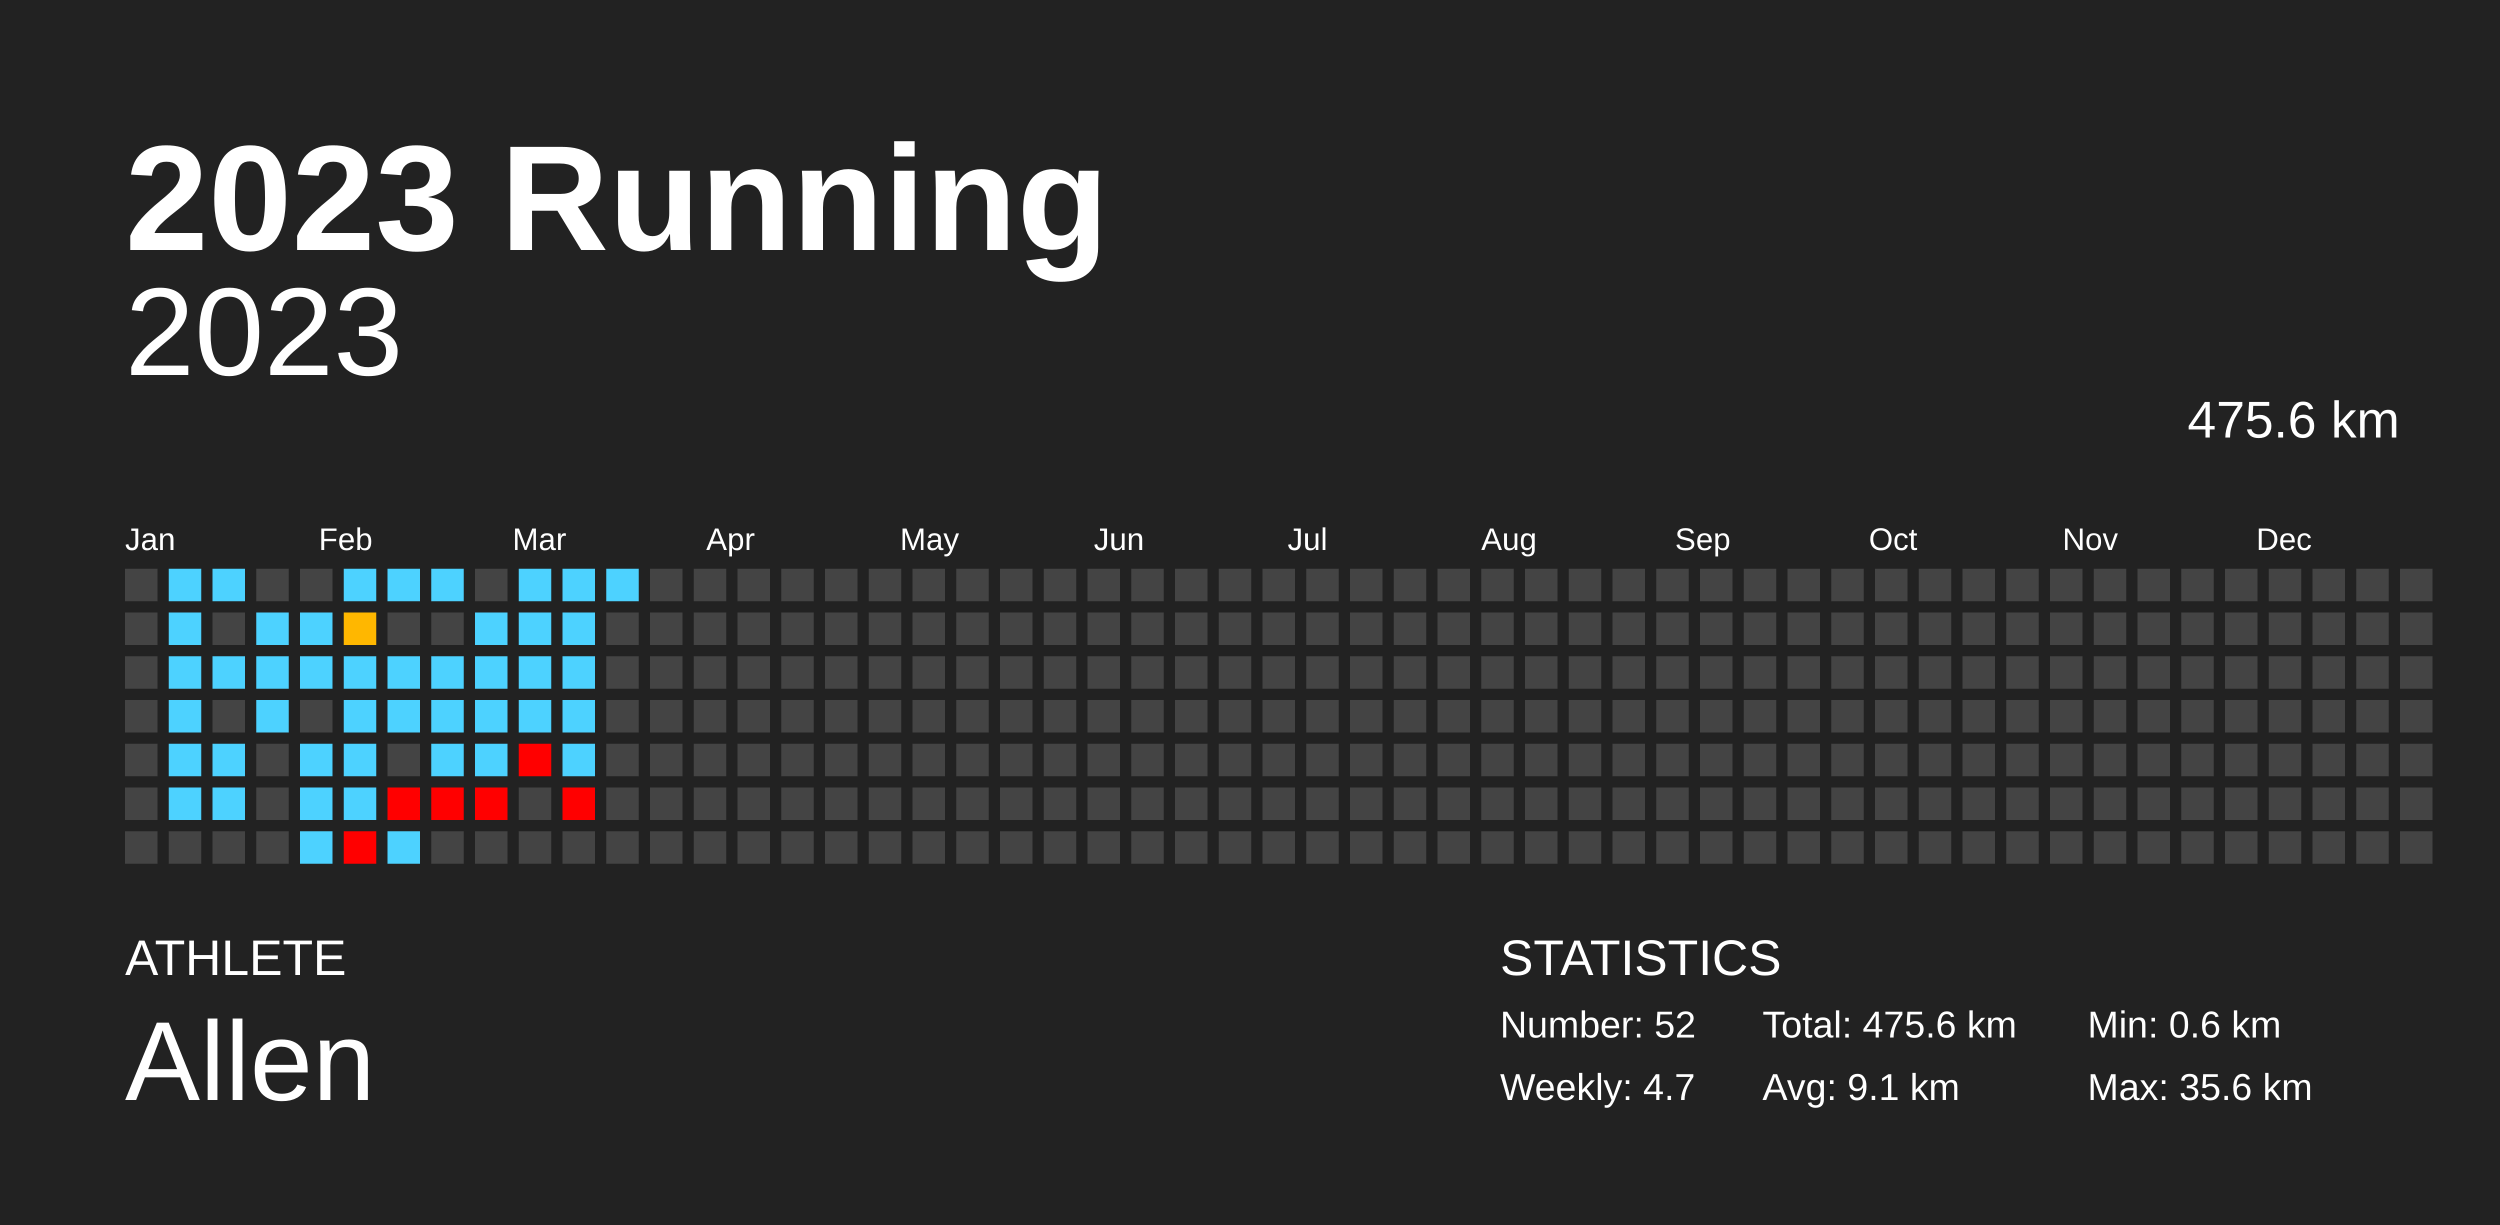
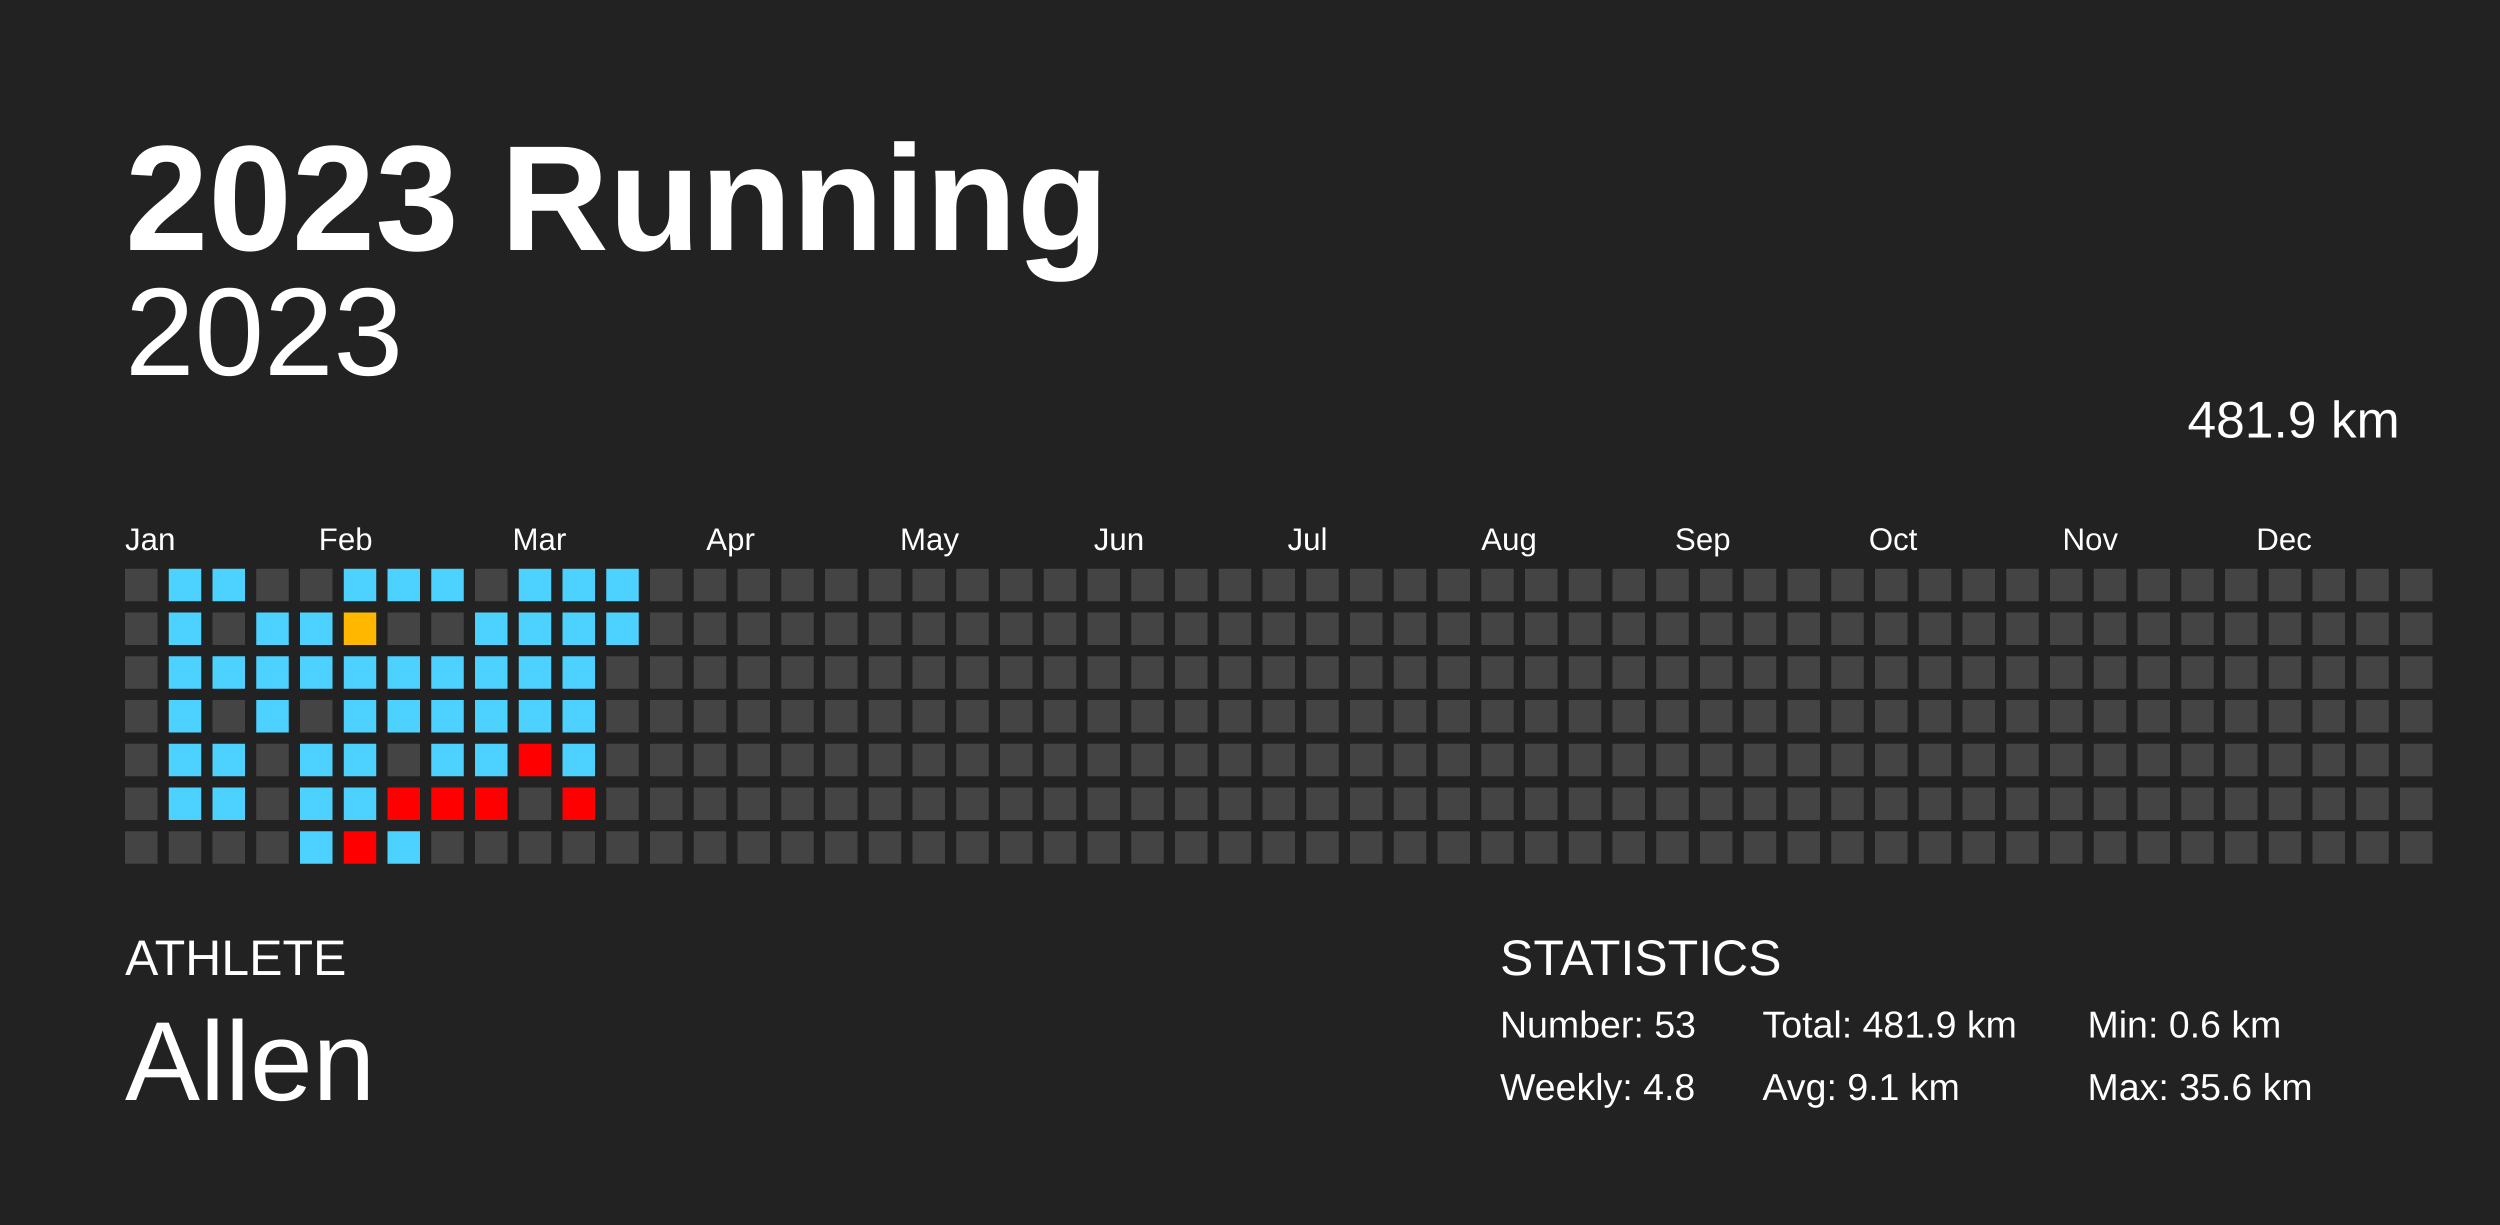
<svg xmlns="http://www.w3.org/2000/svg" baseProfile="full" height="98mm" version="1.1" viewBox="0,0,200,98" width="200mm">
  <defs />
  <rect fill="#222222" height="98" width="200" x="0" y="0" />
  <text fill="#FFFFFF" style="font-size:12px; font-family:Arial; font-weight:bold;" x="10" y="20">2023 Running</text>
  <text fill="#FFFFFF" style="font-size:4px; font-family:Arial" x="10" y="78">ATHLETE</text>
  <text fill="#FFFFFF" style="font-size:9px; font-family:Arial" x="10" y="88">Allen</text>
  <text fill="#FFFFFF" style="font-size:4px; font-family:Arial" x="120" y="78">STATISTICS</text>
-   <text fill="#FFFFFF" style="font-size:3px; font-family:Arial" x="120" y="83">Number: 52</text>
-   <text fill="#FFFFFF" style="font-size:3px; font-family:Arial" x="120" y="88">Weekly: 4.7</text>
-   <text fill="#FFFFFF" style="font-size:3px; font-family:Arial" x="141" y="83">Total: 475.6 km</text>
+   <text fill="#FFFFFF" style="font-size:3px; font-family:Arial" x="120" y="83">Number: 53</text>
+   <text fill="#FFFFFF" style="font-size:3px; font-family:Arial" x="120" y="88">Weekly: 4.8</text>
+   <text fill="#FFFFFF" style="font-size:3px; font-family:Arial" x="141" y="83">Total: 481.9 km</text>
  <text fill="#FFFFFF" style="font-size:3px; font-family:Arial" x="141" y="88">Avg: 9.1 km</text>
  <text fill="#FFFFFF" style="font-size:3px; font-family:Arial" x="167" y="83">Min: 0.6 km</text>
  <text fill="#FFFFFF" style="font-size:3px; font-family:Arial" x="167" y="88">Max: 35.6 km</text>
  <text alignment-baseline="hanging" fill="#FFFFFF" style="font-size:10.0px; font-family:Arial;" x="10" y="30">2023</text>
-   <text alignment-baseline="hanging" fill="#FFFFFF" style="font-size:4.125px; font-family:Arial;" x="175" y="35">475.6 km</text>
+   <text alignment-baseline="hanging" fill="#FFFFFF" style="font-size:4.125px; font-family:Arial;" x="175" y="35">481.9 km</text>
  <text fill="#FFFFFF" style="font-size:2.5px; font-family:Arial" x="10.0" y="44">Jan</text>
  <text fill="#FFFFFF" style="font-size:2.5px; font-family:Arial" x="25.5" y="44">Feb</text>
  <text fill="#FFFFFF" style="font-size:2.5px; font-family:Arial" x="41.0" y="44">Mar</text>
  <text fill="#FFFFFF" style="font-size:2.5px; font-family:Arial" x="56.5" y="44">Apr</text>
  <text fill="#FFFFFF" style="font-size:2.5px; font-family:Arial" x="72.0" y="44">May</text>
  <text fill="#FFFFFF" style="font-size:2.5px; font-family:Arial" x="87.5" y="44">Jun</text>
  <text fill="#FFFFFF" style="font-size:2.5px; font-family:Arial" x="103.0" y="44">Jul</text>
  <text fill="#FFFFFF" style="font-size:2.5px; font-family:Arial" x="118.5" y="44">Aug</text>
  <text fill="#FFFFFF" style="font-size:2.5px; font-family:Arial" x="134.0" y="44">Sep</text>
  <text fill="#FFFFFF" style="font-size:2.5px; font-family:Arial" x="149.5" y="44">Oct</text>
  <text fill="#FFFFFF" style="font-size:2.5px; font-family:Arial" x="165.0" y="44">Nov</text>
  <text fill="#FFFFFF" style="font-size:2.5px; font-family:Arial" x="180.5" y="44">Dec</text>
  <rect fill="#444444" height="2.6" width="2.6" x="10.0" y="45.5" />
  <rect fill="#444444" height="2.6" width="2.6" x="10.0" y="49.0" />
  <rect fill="#444444" height="2.6" width="2.6" x="10.0" y="52.5" />
  <rect fill="#444444" height="2.6" width="2.6" x="10.0" y="56.0" />
  <rect fill="#444444" height="2.6" width="2.6" x="10.0" y="59.5" />
  <rect fill="#444444" height="2.6" width="2.6" x="10.0" y="63.0" />
  <rect fill="#444444" height="2.6" width="2.6" x="10.0" y="66.5" />
  <rect fill="#4dd2ff" height="2.6" width="2.6" x="13.5" y="45.5" />
  <rect fill="#4dd2ff" height="2.6" width="2.6" x="13.5" y="49.0" />
  <rect fill="#4dd2ff" height="2.6" width="2.6" x="13.5" y="52.5" />
  <rect fill="#4dd2ff" height="2.6" width="2.6" x="13.5" y="56.0" />
  <rect fill="#4dd2ff" height="2.6" width="2.6" x="13.5" y="59.5" />
  <rect fill="#4dd2ff" height="2.6" width="2.6" x="13.5" y="63.0" />
  <rect fill="#444444" height="2.6" width="2.6" x="13.5" y="66.5" />
  <rect fill="#4dd2ff" height="2.6" width="2.6" x="17.0" y="45.5" />
  <rect fill="#444444" height="2.6" width="2.6" x="17.0" y="49.0" />
  <rect fill="#4dd2ff" height="2.6" width="2.6" x="17.0" y="52.5" />
  <rect fill="#444444" height="2.6" width="2.6" x="17.0" y="56.0" />
  <rect fill="#4dd2ff" height="2.6" width="2.6" x="17.0" y="59.5" />
  <rect fill="#4dd2ff" height="2.6" width="2.6" x="17.0" y="63.0" />
  <rect fill="#444444" height="2.6" width="2.6" x="17.0" y="66.5" />
  <rect fill="#444444" height="2.6" width="2.6" x="20.5" y="45.5" />
  <rect fill="#4dd2ff" height="2.6" width="2.6" x="20.5" y="49.0" />
  <rect fill="#4dd2ff" height="2.6" width="2.6" x="20.5" y="52.5" />
  <rect fill="#4dd2ff" height="2.6" width="2.6" x="20.5" y="56.0" />
  <rect fill="#444444" height="2.6" width="2.6" x="20.5" y="59.5" />
  <rect fill="#444444" height="2.6" width="2.6" x="20.5" y="63.0" />
  <rect fill="#444444" height="2.6" width="2.6" x="20.5" y="66.5" />
  <rect fill="#444444" height="2.6" width="2.6" x="24.0" y="45.5" />
  <rect fill="#4dd2ff" height="2.6" width="2.6" x="24.0" y="49.0" />
  <rect fill="#4dd2ff" height="2.6" width="2.6" x="24.0" y="52.5" />
  <rect fill="#444444" height="2.6" width="2.6" x="24.0" y="56.0" />
  <rect fill="#4dd2ff" height="2.6" width="2.6" x="24.0" y="59.5" />
  <rect fill="#4dd2ff" height="2.6" width="2.6" x="24.0" y="63.0" />
  <rect fill="#4dd2ff" height="2.6" width="2.6" x="24.0" y="66.5" />
  <rect fill="#4dd2ff" height="2.6" width="2.6" x="27.5" y="45.5" />
  <rect fill="#ffb700" height="2.6" width="2.6" x="27.5" y="49.0" />
  <rect fill="#4dd2ff" height="2.6" width="2.6" x="27.5" y="52.5" />
  <rect fill="#4dd2ff" height="2.6" width="2.6" x="27.5" y="56.0" />
  <rect fill="#4dd2ff" height="2.6" width="2.6" x="27.5" y="59.5" />
  <rect fill="#4dd2ff" height="2.6" width="2.6" x="27.5" y="63.0" />
  <rect fill="red" height="2.6" width="2.6" x="27.5" y="66.5" />
  <rect fill="#4dd2ff" height="2.6" width="2.6" x="31.0" y="45.5" />
  <rect fill="#444444" height="2.6" width="2.6" x="31.0" y="49.0" />
  <rect fill="#4dd2ff" height="2.6" width="2.6" x="31.0" y="52.5" />
  <rect fill="#4dd2ff" height="2.6" width="2.6" x="31.0" y="56.0" />
  <rect fill="#444444" height="2.6" width="2.6" x="31.0" y="59.5" />
  <rect fill="red" height="2.6" width="2.6" x="31.0" y="63.0" />
  <rect fill="#4dd2ff" height="2.6" width="2.6" x="31.0" y="66.5" />
  <rect fill="#4dd2ff" height="2.6" width="2.6" x="34.5" y="45.5" />
  <rect fill="#444444" height="2.6" width="2.6" x="34.5" y="49.0" />
  <rect fill="#4dd2ff" height="2.6" width="2.6" x="34.5" y="52.5" />
  <rect fill="#4dd2ff" height="2.6" width="2.6" x="34.5" y="56.0" />
  <rect fill="#4dd2ff" height="2.6" width="2.6" x="34.5" y="59.5" />
  <rect fill="red" height="2.6" width="2.6" x="34.5" y="63.0" />
  <rect fill="#444444" height="2.6" width="2.6" x="34.5" y="66.5" />
  <rect fill="#444444" height="2.6" width="2.6" x="38.0" y="45.5" />
  <rect fill="#4dd2ff" height="2.6" width="2.6" x="38.0" y="49.0" />
  <rect fill="#4dd2ff" height="2.6" width="2.6" x="38.0" y="52.5" />
  <rect fill="#4dd2ff" height="2.6" width="2.6" x="38.0" y="56.0" />
  <rect fill="#4dd2ff" height="2.6" width="2.6" x="38.0" y="59.5" />
  <rect fill="red" height="2.6" width="2.6" x="38.0" y="63.0" />
  <rect fill="#444444" height="2.6" width="2.6" x="38.0" y="66.5" />
  <rect fill="#4dd2ff" height="2.6" width="2.6" x="41.5" y="45.5" />
  <rect fill="#4dd2ff" height="2.6" width="2.6" x="41.5" y="49.0" />
  <rect fill="#4dd2ff" height="2.6" width="2.6" x="41.5" y="52.5" />
  <rect fill="#4dd2ff" height="2.6" width="2.6" x="41.5" y="56.0" />
  <rect fill="red" height="2.6" width="2.6" x="41.5" y="59.5" />
  <rect fill="#444444" height="2.6" width="2.6" x="41.5" y="63.0" />
  <rect fill="#444444" height="2.6" width="2.6" x="41.5" y="66.5" />
  <rect fill="#4dd2ff" height="2.6" width="2.6" x="45.0" y="45.5" />
  <rect fill="#4dd2ff" height="2.6" width="2.6" x="45.0" y="49.0" />
  <rect fill="#4dd2ff" height="2.6" width="2.6" x="45.0" y="52.5" />
  <rect fill="#4dd2ff" height="2.6" width="2.6" x="45.0" y="56.0" />
  <rect fill="#4dd2ff" height="2.6" width="2.6" x="45.0" y="59.5" />
  <rect fill="red" height="2.6" width="2.6" x="45.0" y="63.0" />
  <rect fill="#444444" height="2.6" width="2.6" x="45.0" y="66.5" />
  <rect fill="#4dd2ff" height="2.6" width="2.6" x="48.5" y="45.5" />
-   <rect fill="#444444" height="2.6" width="2.6" x="48.5" y="49.0" />
+   <rect fill="#4dd2ff" height="2.6" width="2.6" x="48.5" y="49.0" />
  <rect fill="#444444" height="2.6" width="2.6" x="48.5" y="52.5" />
  <rect fill="#444444" height="2.6" width="2.6" x="48.5" y="56.0" />
  <rect fill="#444444" height="2.6" width="2.6" x="48.5" y="59.5" />
  <rect fill="#444444" height="2.6" width="2.6" x="48.5" y="63.0" />
  <rect fill="#444444" height="2.6" width="2.6" x="48.5" y="66.5" />
  <rect fill="#444444" height="2.6" width="2.6" x="52.0" y="45.5" />
  <rect fill="#444444" height="2.6" width="2.6" x="52.0" y="49.0" />
  <rect fill="#444444" height="2.6" width="2.6" x="52.0" y="52.5" />
  <rect fill="#444444" height="2.6" width="2.6" x="52.0" y="56.0" />
  <rect fill="#444444" height="2.6" width="2.6" x="52.0" y="59.5" />
  <rect fill="#444444" height="2.6" width="2.6" x="52.0" y="63.0" />
  <rect fill="#444444" height="2.6" width="2.6" x="52.0" y="66.5" />
  <rect fill="#444444" height="2.6" width="2.6" x="55.5" y="45.5" />
  <rect fill="#444444" height="2.6" width="2.6" x="55.5" y="49.0" />
  <rect fill="#444444" height="2.6" width="2.6" x="55.5" y="52.5" />
  <rect fill="#444444" height="2.6" width="2.6" x="55.5" y="56.0" />
  <rect fill="#444444" height="2.6" width="2.6" x="55.5" y="59.5" />
  <rect fill="#444444" height="2.6" width="2.6" x="55.5" y="63.0" />
  <rect fill="#444444" height="2.6" width="2.6" x="55.5" y="66.5" />
  <rect fill="#444444" height="2.6" width="2.6" x="59.0" y="45.5" />
  <rect fill="#444444" height="2.6" width="2.6" x="59.0" y="49.0" />
  <rect fill="#444444" height="2.6" width="2.6" x="59.0" y="52.5" />
  <rect fill="#444444" height="2.6" width="2.6" x="59.0" y="56.0" />
  <rect fill="#444444" height="2.6" width="2.6" x="59.0" y="59.5" />
  <rect fill="#444444" height="2.6" width="2.6" x="59.0" y="63.0" />
  <rect fill="#444444" height="2.6" width="2.6" x="59.0" y="66.5" />
  <rect fill="#444444" height="2.6" width="2.6" x="62.5" y="45.5" />
  <rect fill="#444444" height="2.6" width="2.6" x="62.5" y="49.0" />
  <rect fill="#444444" height="2.6" width="2.6" x="62.5" y="52.5" />
  <rect fill="#444444" height="2.6" width="2.6" x="62.5" y="56.0" />
  <rect fill="#444444" height="2.6" width="2.6" x="62.5" y="59.5" />
  <rect fill="#444444" height="2.6" width="2.6" x="62.5" y="63.0" />
  <rect fill="#444444" height="2.6" width="2.6" x="62.5" y="66.5" />
  <rect fill="#444444" height="2.6" width="2.6" x="66.0" y="45.5" />
  <rect fill="#444444" height="2.6" width="2.6" x="66.0" y="49.0" />
  <rect fill="#444444" height="2.6" width="2.6" x="66.0" y="52.5" />
  <rect fill="#444444" height="2.6" width="2.6" x="66.0" y="56.0" />
  <rect fill="#444444" height="2.6" width="2.6" x="66.0" y="59.5" />
  <rect fill="#444444" height="2.6" width="2.6" x="66.0" y="63.0" />
  <rect fill="#444444" height="2.6" width="2.6" x="66.0" y="66.5" />
  <rect fill="#444444" height="2.6" width="2.6" x="69.5" y="45.5" />
  <rect fill="#444444" height="2.6" width="2.6" x="69.5" y="49.0" />
  <rect fill="#444444" height="2.6" width="2.6" x="69.5" y="52.5" />
  <rect fill="#444444" height="2.6" width="2.6" x="69.5" y="56.0" />
  <rect fill="#444444" height="2.6" width="2.6" x="69.5" y="59.5" />
  <rect fill="#444444" height="2.6" width="2.6" x="69.5" y="63.0" />
  <rect fill="#444444" height="2.6" width="2.6" x="69.5" y="66.5" />
  <rect fill="#444444" height="2.6" width="2.6" x="73.0" y="45.5" />
  <rect fill="#444444" height="2.6" width="2.6" x="73.0" y="49.0" />
  <rect fill="#444444" height="2.6" width="2.6" x="73.0" y="52.5" />
  <rect fill="#444444" height="2.6" width="2.6" x="73.0" y="56.0" />
  <rect fill="#444444" height="2.6" width="2.6" x="73.0" y="59.5" />
  <rect fill="#444444" height="2.6" width="2.6" x="73.0" y="63.0" />
  <rect fill="#444444" height="2.6" width="2.6" x="73.0" y="66.5" />
  <rect fill="#444444" height="2.6" width="2.6" x="76.5" y="45.5" />
  <rect fill="#444444" height="2.6" width="2.6" x="76.5" y="49.0" />
  <rect fill="#444444" height="2.6" width="2.6" x="76.5" y="52.5" />
  <rect fill="#444444" height="2.6" width="2.6" x="76.5" y="56.0" />
  <rect fill="#444444" height="2.6" width="2.6" x="76.5" y="59.5" />
  <rect fill="#444444" height="2.6" width="2.6" x="76.5" y="63.0" />
  <rect fill="#444444" height="2.6" width="2.6" x="76.5" y="66.5" />
  <rect fill="#444444" height="2.6" width="2.6" x="80.0" y="45.5" />
  <rect fill="#444444" height="2.6" width="2.6" x="80.0" y="49.0" />
  <rect fill="#444444" height="2.6" width="2.6" x="80.0" y="52.5" />
  <rect fill="#444444" height="2.6" width="2.6" x="80.0" y="56.0" />
  <rect fill="#444444" height="2.6" width="2.6" x="80.0" y="59.5" />
  <rect fill="#444444" height="2.6" width="2.6" x="80.0" y="63.0" />
  <rect fill="#444444" height="2.6" width="2.6" x="80.0" y="66.5" />
  <rect fill="#444444" height="2.6" width="2.6" x="83.5" y="45.5" />
  <rect fill="#444444" height="2.6" width="2.6" x="83.5" y="49.0" />
  <rect fill="#444444" height="2.6" width="2.6" x="83.5" y="52.5" />
  <rect fill="#444444" height="2.6" width="2.6" x="83.5" y="56.0" />
  <rect fill="#444444" height="2.6" width="2.6" x="83.5" y="59.5" />
  <rect fill="#444444" height="2.6" width="2.6" x="83.5" y="63.0" />
  <rect fill="#444444" height="2.6" width="2.6" x="83.5" y="66.5" />
  <rect fill="#444444" height="2.6" width="2.6" x="87.0" y="45.5" />
  <rect fill="#444444" height="2.6" width="2.6" x="87.0" y="49.0" />
  <rect fill="#444444" height="2.6" width="2.6" x="87.0" y="52.5" />
  <rect fill="#444444" height="2.6" width="2.6" x="87.0" y="56.0" />
  <rect fill="#444444" height="2.6" width="2.6" x="87.0" y="59.5" />
  <rect fill="#444444" height="2.6" width="2.6" x="87.0" y="63.0" />
  <rect fill="#444444" height="2.6" width="2.6" x="87.0" y="66.5" />
  <rect fill="#444444" height="2.6" width="2.6" x="90.5" y="45.5" />
  <rect fill="#444444" height="2.6" width="2.6" x="90.5" y="49.0" />
  <rect fill="#444444" height="2.6" width="2.6" x="90.5" y="52.5" />
  <rect fill="#444444" height="2.6" width="2.6" x="90.5" y="56.0" />
  <rect fill="#444444" height="2.6" width="2.6" x="90.5" y="59.5" />
  <rect fill="#444444" height="2.6" width="2.6" x="90.5" y="63.0" />
  <rect fill="#444444" height="2.6" width="2.6" x="90.5" y="66.5" />
  <rect fill="#444444" height="2.6" width="2.6" x="94.0" y="45.5" />
  <rect fill="#444444" height="2.6" width="2.6" x="94.0" y="49.0" />
  <rect fill="#444444" height="2.6" width="2.6" x="94.0" y="52.5" />
  <rect fill="#444444" height="2.6" width="2.6" x="94.0" y="56.0" />
  <rect fill="#444444" height="2.6" width="2.6" x="94.0" y="59.5" />
  <rect fill="#444444" height="2.6" width="2.6" x="94.0" y="63.0" />
  <rect fill="#444444" height="2.6" width="2.6" x="94.0" y="66.5" />
  <rect fill="#444444" height="2.6" width="2.6" x="97.5" y="45.5" />
  <rect fill="#444444" height="2.6" width="2.6" x="97.5" y="49.0" />
  <rect fill="#444444" height="2.6" width="2.6" x="97.5" y="52.5" />
  <rect fill="#444444" height="2.6" width="2.6" x="97.5" y="56.0" />
  <rect fill="#444444" height="2.6" width="2.6" x="97.5" y="59.5" />
  <rect fill="#444444" height="2.6" width="2.6" x="97.5" y="63.0" />
  <rect fill="#444444" height="2.6" width="2.6" x="97.5" y="66.5" />
  <rect fill="#444444" height="2.6" width="2.6" x="101.0" y="45.5" />
  <rect fill="#444444" height="2.6" width="2.6" x="101.0" y="49.0" />
  <rect fill="#444444" height="2.6" width="2.6" x="101.0" y="52.5" />
  <rect fill="#444444" height="2.6" width="2.6" x="101.0" y="56.0" />
  <rect fill="#444444" height="2.6" width="2.6" x="101.0" y="59.5" />
  <rect fill="#444444" height="2.6" width="2.6" x="101.0" y="63.0" />
  <rect fill="#444444" height="2.6" width="2.6" x="101.0" y="66.5" />
  <rect fill="#444444" height="2.6" width="2.6" x="104.5" y="45.5" />
  <rect fill="#444444" height="2.6" width="2.6" x="104.5" y="49.0" />
  <rect fill="#444444" height="2.6" width="2.6" x="104.5" y="52.5" />
  <rect fill="#444444" height="2.6" width="2.6" x="104.5" y="56.0" />
  <rect fill="#444444" height="2.6" width="2.6" x="104.5" y="59.5" />
  <rect fill="#444444" height="2.6" width="2.6" x="104.5" y="63.0" />
  <rect fill="#444444" height="2.6" width="2.6" x="104.5" y="66.5" />
  <rect fill="#444444" height="2.6" width="2.6" x="108.0" y="45.5" />
  <rect fill="#444444" height="2.6" width="2.6" x="108.0" y="49.0" />
  <rect fill="#444444" height="2.6" width="2.6" x="108.0" y="52.5" />
  <rect fill="#444444" height="2.6" width="2.6" x="108.0" y="56.0" />
  <rect fill="#444444" height="2.6" width="2.6" x="108.0" y="59.5" />
  <rect fill="#444444" height="2.6" width="2.6" x="108.0" y="63.0" />
  <rect fill="#444444" height="2.6" width="2.6" x="108.0" y="66.5" />
  <rect fill="#444444" height="2.6" width="2.6" x="111.5" y="45.5" />
  <rect fill="#444444" height="2.6" width="2.6" x="111.5" y="49.0" />
  <rect fill="#444444" height="2.6" width="2.6" x="111.5" y="52.5" />
  <rect fill="#444444" height="2.6" width="2.6" x="111.5" y="56.0" />
  <rect fill="#444444" height="2.6" width="2.6" x="111.5" y="59.5" />
  <rect fill="#444444" height="2.6" width="2.6" x="111.5" y="63.0" />
  <rect fill="#444444" height="2.6" width="2.6" x="111.5" y="66.5" />
  <rect fill="#444444" height="2.6" width="2.6" x="115.0" y="45.5" />
  <rect fill="#444444" height="2.6" width="2.6" x="115.0" y="49.0" />
  <rect fill="#444444" height="2.6" width="2.6" x="115.0" y="52.5" />
  <rect fill="#444444" height="2.6" width="2.6" x="115.0" y="56.0" />
  <rect fill="#444444" height="2.6" width="2.6" x="115.0" y="59.5" />
  <rect fill="#444444" height="2.6" width="2.6" x="115.0" y="63.0" />
  <rect fill="#444444" height="2.6" width="2.6" x="115.0" y="66.5" />
  <rect fill="#444444" height="2.6" width="2.6" x="118.5" y="45.5" />
  <rect fill="#444444" height="2.6" width="2.6" x="118.5" y="49.0" />
  <rect fill="#444444" height="2.6" width="2.6" x="118.5" y="52.5" />
  <rect fill="#444444" height="2.6" width="2.6" x="118.5" y="56.0" />
  <rect fill="#444444" height="2.6" width="2.6" x="118.5" y="59.5" />
  <rect fill="#444444" height="2.6" width="2.6" x="118.5" y="63.0" />
  <rect fill="#444444" height="2.6" width="2.6" x="118.5" y="66.5" />
  <rect fill="#444444" height="2.6" width="2.6" x="122.0" y="45.5" />
  <rect fill="#444444" height="2.6" width="2.6" x="122.0" y="49.0" />
  <rect fill="#444444" height="2.6" width="2.6" x="122.0" y="52.5" />
  <rect fill="#444444" height="2.6" width="2.6" x="122.0" y="56.0" />
  <rect fill="#444444" height="2.6" width="2.6" x="122.0" y="59.5" />
  <rect fill="#444444" height="2.6" width="2.6" x="122.0" y="63.0" />
  <rect fill="#444444" height="2.6" width="2.6" x="122.0" y="66.5" />
  <rect fill="#444444" height="2.6" width="2.6" x="125.5" y="45.5" />
  <rect fill="#444444" height="2.6" width="2.6" x="125.5" y="49.0" />
  <rect fill="#444444" height="2.6" width="2.6" x="125.5" y="52.5" />
  <rect fill="#444444" height="2.6" width="2.6" x="125.5" y="56.0" />
  <rect fill="#444444" height="2.6" width="2.6" x="125.5" y="59.5" />
  <rect fill="#444444" height="2.6" width="2.6" x="125.5" y="63.0" />
  <rect fill="#444444" height="2.6" width="2.6" x="125.5" y="66.5" />
  <rect fill="#444444" height="2.6" width="2.6" x="129.0" y="45.5" />
  <rect fill="#444444" height="2.6" width="2.6" x="129.0" y="49.0" />
  <rect fill="#444444" height="2.6" width="2.6" x="129.0" y="52.5" />
  <rect fill="#444444" height="2.6" width="2.6" x="129.0" y="56.0" />
  <rect fill="#444444" height="2.6" width="2.6" x="129.0" y="59.5" />
  <rect fill="#444444" height="2.6" width="2.6" x="129.0" y="63.0" />
  <rect fill="#444444" height="2.6" width="2.6" x="129.0" y="66.5" />
  <rect fill="#444444" height="2.6" width="2.6" x="132.5" y="45.5" />
  <rect fill="#444444" height="2.6" width="2.6" x="132.5" y="49.0" />
  <rect fill="#444444" height="2.6" width="2.6" x="132.5" y="52.5" />
  <rect fill="#444444" height="2.6" width="2.6" x="132.5" y="56.0" />
  <rect fill="#444444" height="2.6" width="2.6" x="132.5" y="59.5" />
  <rect fill="#444444" height="2.6" width="2.6" x="132.5" y="63.0" />
  <rect fill="#444444" height="2.6" width="2.6" x="132.5" y="66.5" />
  <rect fill="#444444" height="2.6" width="2.6" x="136.0" y="45.5" />
  <rect fill="#444444" height="2.6" width="2.6" x="136.0" y="49.0" />
  <rect fill="#444444" height="2.6" width="2.6" x="136.0" y="52.5" />
  <rect fill="#444444" height="2.6" width="2.6" x="136.0" y="56.0" />
  <rect fill="#444444" height="2.6" width="2.6" x="136.0" y="59.5" />
  <rect fill="#444444" height="2.6" width="2.6" x="136.0" y="63.0" />
  <rect fill="#444444" height="2.6" width="2.6" x="136.0" y="66.5" />
  <rect fill="#444444" height="2.6" width="2.6" x="139.5" y="45.5" />
  <rect fill="#444444" height="2.6" width="2.6" x="139.5" y="49.0" />
  <rect fill="#444444" height="2.6" width="2.6" x="139.5" y="52.5" />
  <rect fill="#444444" height="2.6" width="2.6" x="139.5" y="56.0" />
  <rect fill="#444444" height="2.6" width="2.6" x="139.5" y="59.5" />
  <rect fill="#444444" height="2.6" width="2.6" x="139.5" y="63.0" />
  <rect fill="#444444" height="2.6" width="2.6" x="139.5" y="66.5" />
  <rect fill="#444444" height="2.6" width="2.6" x="143.0" y="45.5" />
  <rect fill="#444444" height="2.6" width="2.6" x="143.0" y="49.0" />
  <rect fill="#444444" height="2.6" width="2.6" x="143.0" y="52.5" />
  <rect fill="#444444" height="2.6" width="2.6" x="143.0" y="56.0" />
  <rect fill="#444444" height="2.6" width="2.6" x="143.0" y="59.5" />
  <rect fill="#444444" height="2.6" width="2.6" x="143.0" y="63.0" />
  <rect fill="#444444" height="2.6" width="2.6" x="143.0" y="66.5" />
  <rect fill="#444444" height="2.6" width="2.6" x="146.5" y="45.5" />
  <rect fill="#444444" height="2.6" width="2.6" x="146.5" y="49.0" />
  <rect fill="#444444" height="2.6" width="2.6" x="146.5" y="52.5" />
  <rect fill="#444444" height="2.6" width="2.6" x="146.5" y="56.0" />
  <rect fill="#444444" height="2.6" width="2.6" x="146.5" y="59.5" />
  <rect fill="#444444" height="2.6" width="2.6" x="146.5" y="63.0" />
  <rect fill="#444444" height="2.6" width="2.6" x="146.5" y="66.5" />
  <rect fill="#444444" height="2.6" width="2.6" x="150.0" y="45.5" />
  <rect fill="#444444" height="2.6" width="2.6" x="150.0" y="49.0" />
  <rect fill="#444444" height="2.6" width="2.6" x="150.0" y="52.5" />
  <rect fill="#444444" height="2.6" width="2.6" x="150.0" y="56.0" />
  <rect fill="#444444" height="2.6" width="2.6" x="150.0" y="59.5" />
  <rect fill="#444444" height="2.6" width="2.6" x="150.0" y="63.0" />
  <rect fill="#444444" height="2.6" width="2.6" x="150.0" y="66.5" />
  <rect fill="#444444" height="2.6" width="2.6" x="153.5" y="45.5" />
  <rect fill="#444444" height="2.6" width="2.6" x="153.5" y="49.0" />
  <rect fill="#444444" height="2.6" width="2.6" x="153.5" y="52.5" />
  <rect fill="#444444" height="2.6" width="2.6" x="153.5" y="56.0" />
  <rect fill="#444444" height="2.6" width="2.6" x="153.5" y="59.5" />
  <rect fill="#444444" height="2.6" width="2.6" x="153.5" y="63.0" />
  <rect fill="#444444" height="2.6" width="2.6" x="153.5" y="66.5" />
  <rect fill="#444444" height="2.6" width="2.6" x="157.0" y="45.5" />
  <rect fill="#444444" height="2.6" width="2.6" x="157.0" y="49.0" />
  <rect fill="#444444" height="2.6" width="2.6" x="157.0" y="52.5" />
  <rect fill="#444444" height="2.6" width="2.6" x="157.0" y="56.0" />
  <rect fill="#444444" height="2.6" width="2.6" x="157.0" y="59.5" />
  <rect fill="#444444" height="2.6" width="2.6" x="157.0" y="63.0" />
  <rect fill="#444444" height="2.6" width="2.6" x="157.0" y="66.5" />
  <rect fill="#444444" height="2.6" width="2.6" x="160.5" y="45.5" />
  <rect fill="#444444" height="2.6" width="2.6" x="160.5" y="49.0" />
  <rect fill="#444444" height="2.6" width="2.6" x="160.5" y="52.5" />
  <rect fill="#444444" height="2.6" width="2.6" x="160.5" y="56.0" />
  <rect fill="#444444" height="2.6" width="2.6" x="160.5" y="59.5" />
  <rect fill="#444444" height="2.6" width="2.6" x="160.5" y="63.0" />
  <rect fill="#444444" height="2.6" width="2.6" x="160.5" y="66.5" />
  <rect fill="#444444" height="2.6" width="2.6" x="164.0" y="45.5" />
  <rect fill="#444444" height="2.6" width="2.6" x="164.0" y="49.0" />
  <rect fill="#444444" height="2.6" width="2.6" x="164.0" y="52.5" />
  <rect fill="#444444" height="2.6" width="2.6" x="164.0" y="56.0" />
  <rect fill="#444444" height="2.6" width="2.6" x="164.0" y="59.5" />
  <rect fill="#444444" height="2.6" width="2.6" x="164.0" y="63.0" />
  <rect fill="#444444" height="2.6" width="2.6" x="164.0" y="66.5" />
  <rect fill="#444444" height="2.6" width="2.6" x="167.5" y="45.5" />
  <rect fill="#444444" height="2.6" width="2.6" x="167.5" y="49.0" />
  <rect fill="#444444" height="2.6" width="2.6" x="167.5" y="52.5" />
  <rect fill="#444444" height="2.6" width="2.6" x="167.5" y="56.0" />
  <rect fill="#444444" height="2.6" width="2.6" x="167.5" y="59.5" />
  <rect fill="#444444" height="2.6" width="2.6" x="167.5" y="63.0" />
  <rect fill="#444444" height="2.6" width="2.6" x="167.5" y="66.5" />
  <rect fill="#444444" height="2.6" width="2.6" x="171.0" y="45.5" />
  <rect fill="#444444" height="2.6" width="2.6" x="171.0" y="49.0" />
  <rect fill="#444444" height="2.6" width="2.6" x="171.0" y="52.5" />
  <rect fill="#444444" height="2.6" width="2.6" x="171.0" y="56.0" />
  <rect fill="#444444" height="2.6" width="2.6" x="171.0" y="59.5" />
  <rect fill="#444444" height="2.6" width="2.6" x="171.0" y="63.0" />
  <rect fill="#444444" height="2.6" width="2.6" x="171.0" y="66.5" />
  <rect fill="#444444" height="2.6" width="2.6" x="174.5" y="45.5" />
  <rect fill="#444444" height="2.6" width="2.6" x="174.5" y="49.0" />
  <rect fill="#444444" height="2.6" width="2.6" x="174.5" y="52.5" />
  <rect fill="#444444" height="2.6" width="2.6" x="174.5" y="56.0" />
  <rect fill="#444444" height="2.6" width="2.6" x="174.5" y="59.5" />
  <rect fill="#444444" height="2.6" width="2.6" x="174.5" y="63.0" />
  <rect fill="#444444" height="2.6" width="2.6" x="174.5" y="66.5" />
  <rect fill="#444444" height="2.6" width="2.6" x="178.0" y="45.5" />
  <rect fill="#444444" height="2.6" width="2.6" x="178.0" y="49.0" />
  <rect fill="#444444" height="2.6" width="2.6" x="178.0" y="52.5" />
  <rect fill="#444444" height="2.6" width="2.6" x="178.0" y="56.0" />
  <rect fill="#444444" height="2.6" width="2.6" x="178.0" y="59.5" />
  <rect fill="#444444" height="2.6" width="2.6" x="178.0" y="63.0" />
  <rect fill="#444444" height="2.6" width="2.6" x="178.0" y="66.5" />
  <rect fill="#444444" height="2.6" width="2.6" x="181.5" y="45.5" />
  <rect fill="#444444" height="2.6" width="2.6" x="181.5" y="49.0" />
  <rect fill="#444444" height="2.6" width="2.6" x="181.5" y="52.5" />
  <rect fill="#444444" height="2.6" width="2.6" x="181.5" y="56.0" />
  <rect fill="#444444" height="2.6" width="2.6" x="181.5" y="59.5" />
  <rect fill="#444444" height="2.6" width="2.6" x="181.5" y="63.0" />
  <rect fill="#444444" height="2.6" width="2.6" x="181.5" y="66.5" />
  <rect fill="#444444" height="2.6" width="2.6" x="185.0" y="45.5" />
  <rect fill="#444444" height="2.6" width="2.6" x="185.0" y="49.0" />
  <rect fill="#444444" height="2.6" width="2.6" x="185.0" y="52.5" />
  <rect fill="#444444" height="2.6" width="2.6" x="185.0" y="56.0" />
  <rect fill="#444444" height="2.6" width="2.6" x="185.0" y="59.5" />
  <rect fill="#444444" height="2.6" width="2.6" x="185.0" y="63.0" />
  <rect fill="#444444" height="2.6" width="2.6" x="185.0" y="66.5" />
  <rect fill="#444444" height="2.6" width="2.6" x="188.5" y="45.5" />
  <rect fill="#444444" height="2.6" width="2.6" x="188.5" y="49.0" />
  <rect fill="#444444" height="2.6" width="2.6" x="188.5" y="52.5" />
  <rect fill="#444444" height="2.6" width="2.6" x="188.5" y="56.0" />
  <rect fill="#444444" height="2.6" width="2.6" x="188.5" y="59.5" />
  <rect fill="#444444" height="2.6" width="2.6" x="188.5" y="63.0" />
  <rect fill="#444444" height="2.6" width="2.6" x="188.5" y="66.5" />
  <rect fill="#444444" height="2.6" width="2.6" x="192.0" y="45.5" />
  <rect fill="#444444" height="2.6" width="2.6" x="192.0" y="49.0" />
  <rect fill="#444444" height="2.6" width="2.6" x="192.0" y="52.5" />
  <rect fill="#444444" height="2.6" width="2.6" x="192.0" y="56.0" />
  <rect fill="#444444" height="2.6" width="2.6" x="192.0" y="59.5" />
  <rect fill="#444444" height="2.6" width="2.6" x="192.0" y="63.0" />
  <rect fill="#444444" height="2.6" width="2.6" x="192.0" y="66.5" />
</svg>
